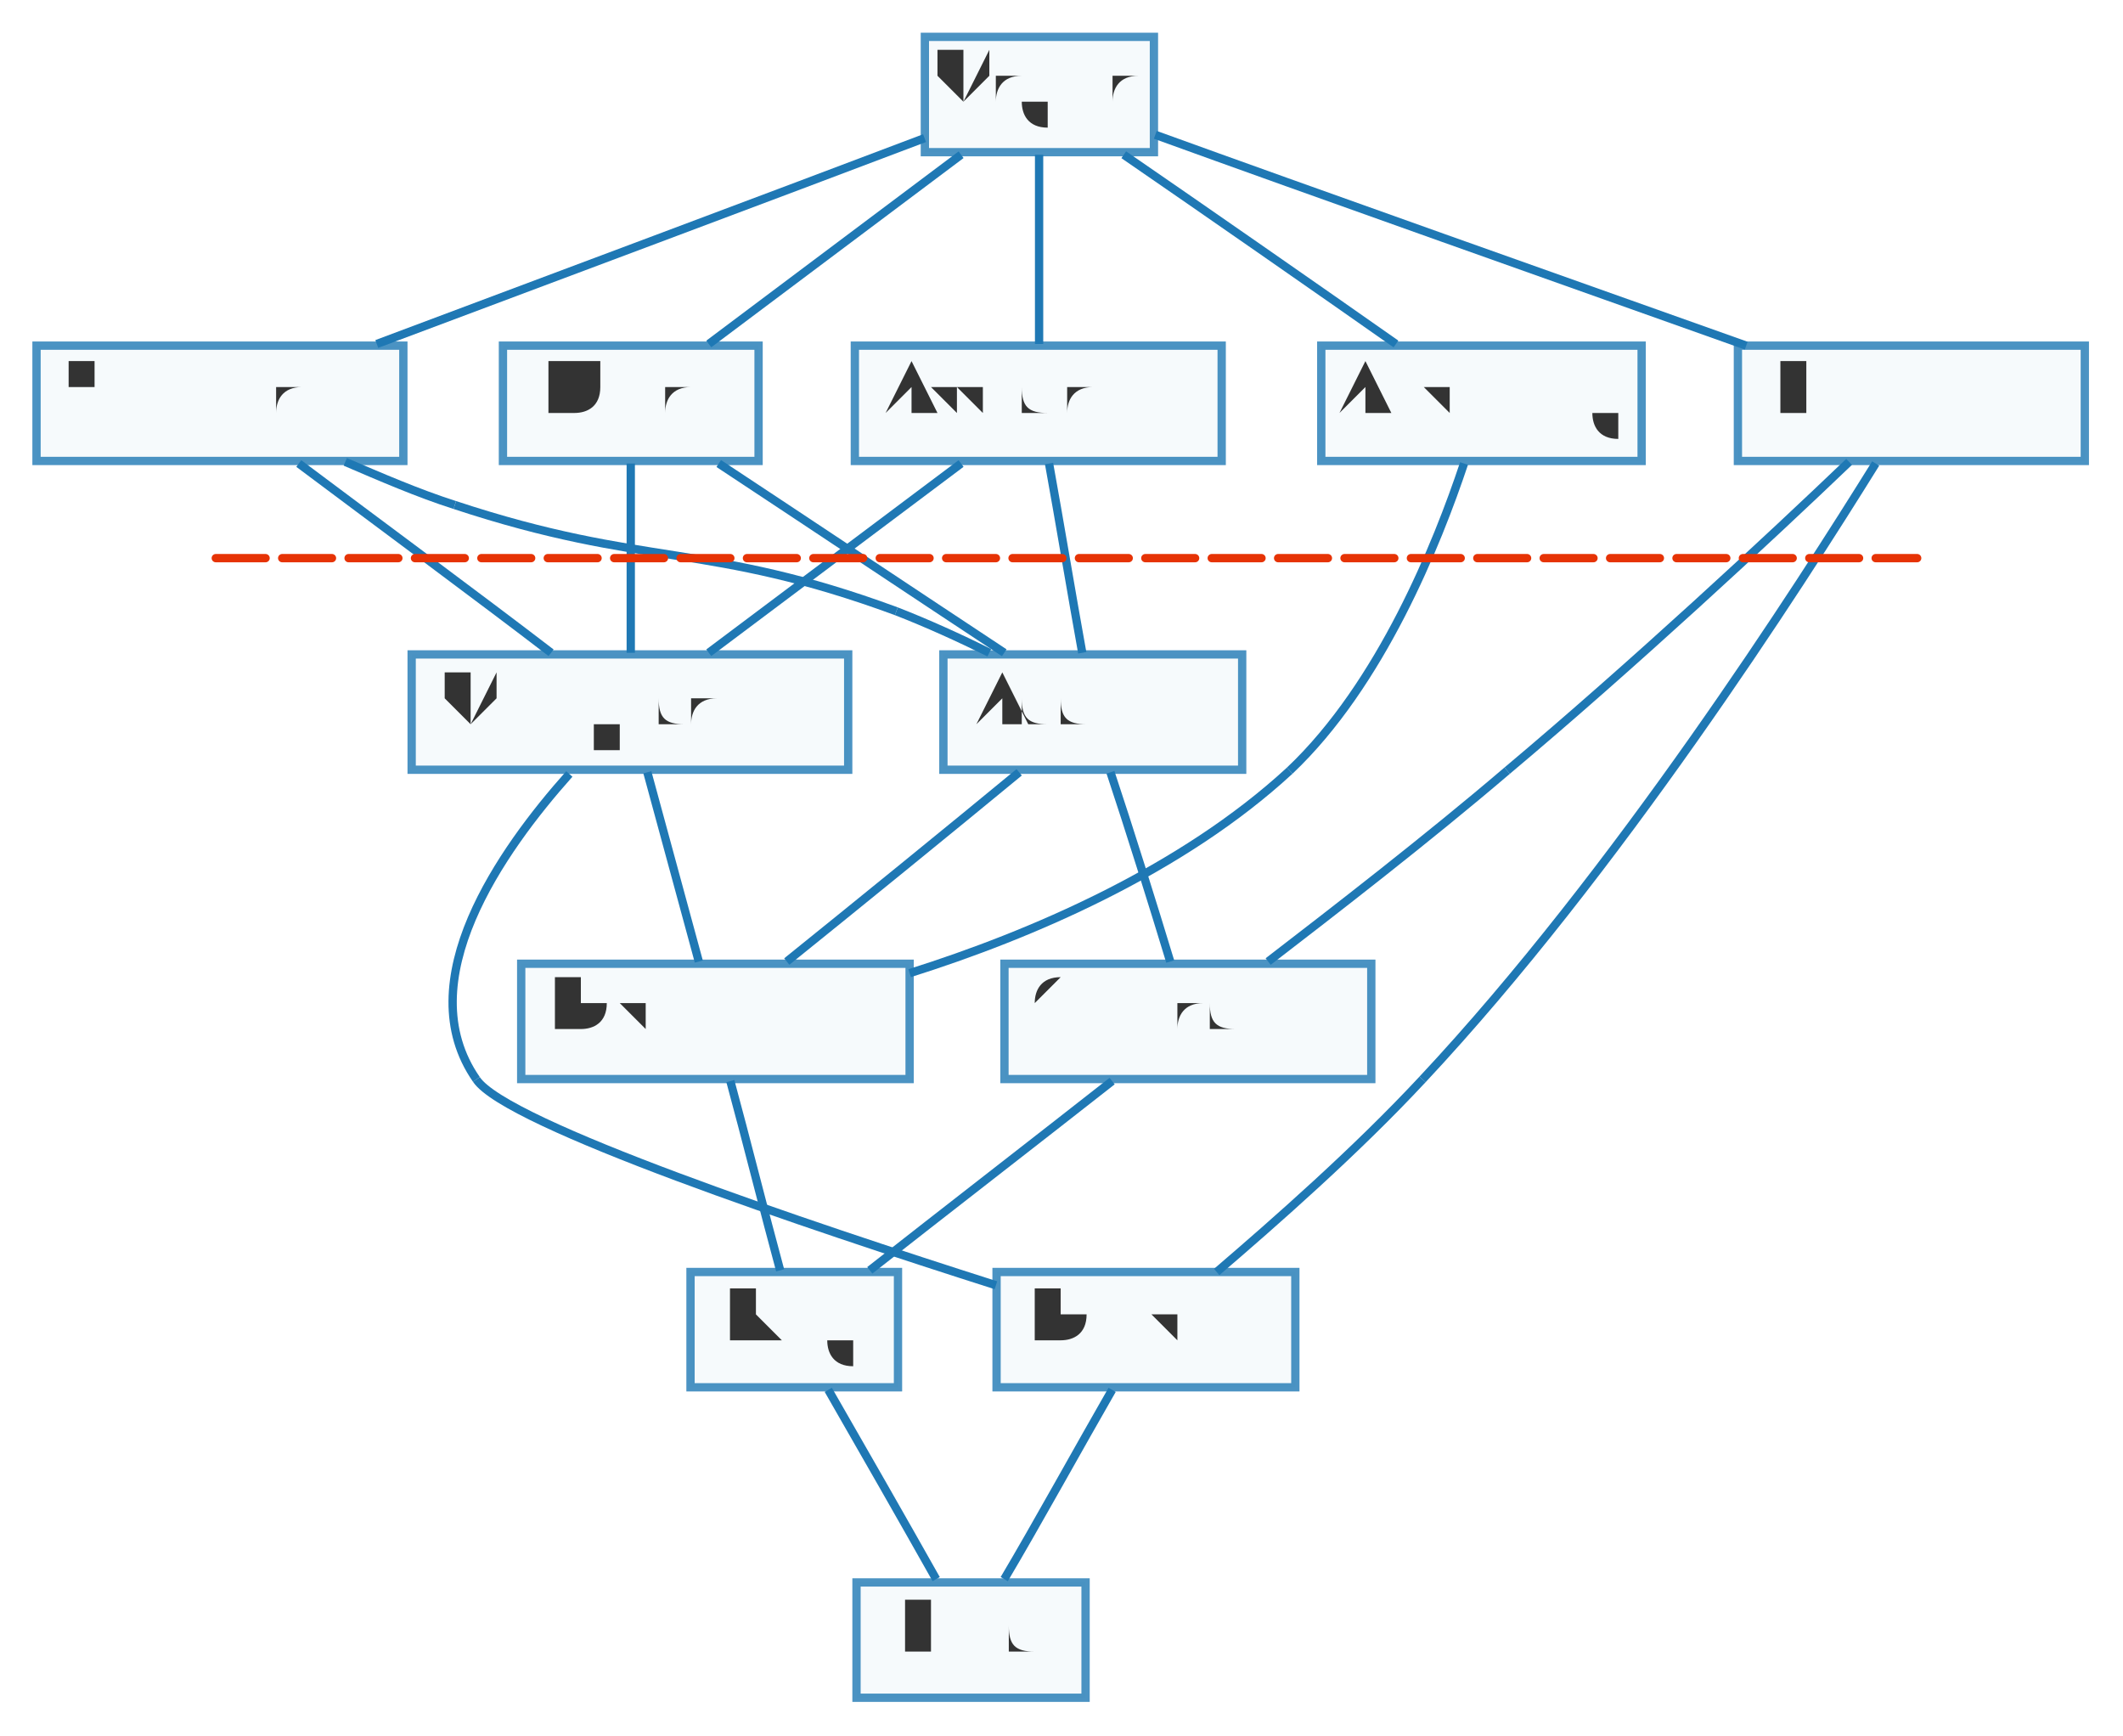
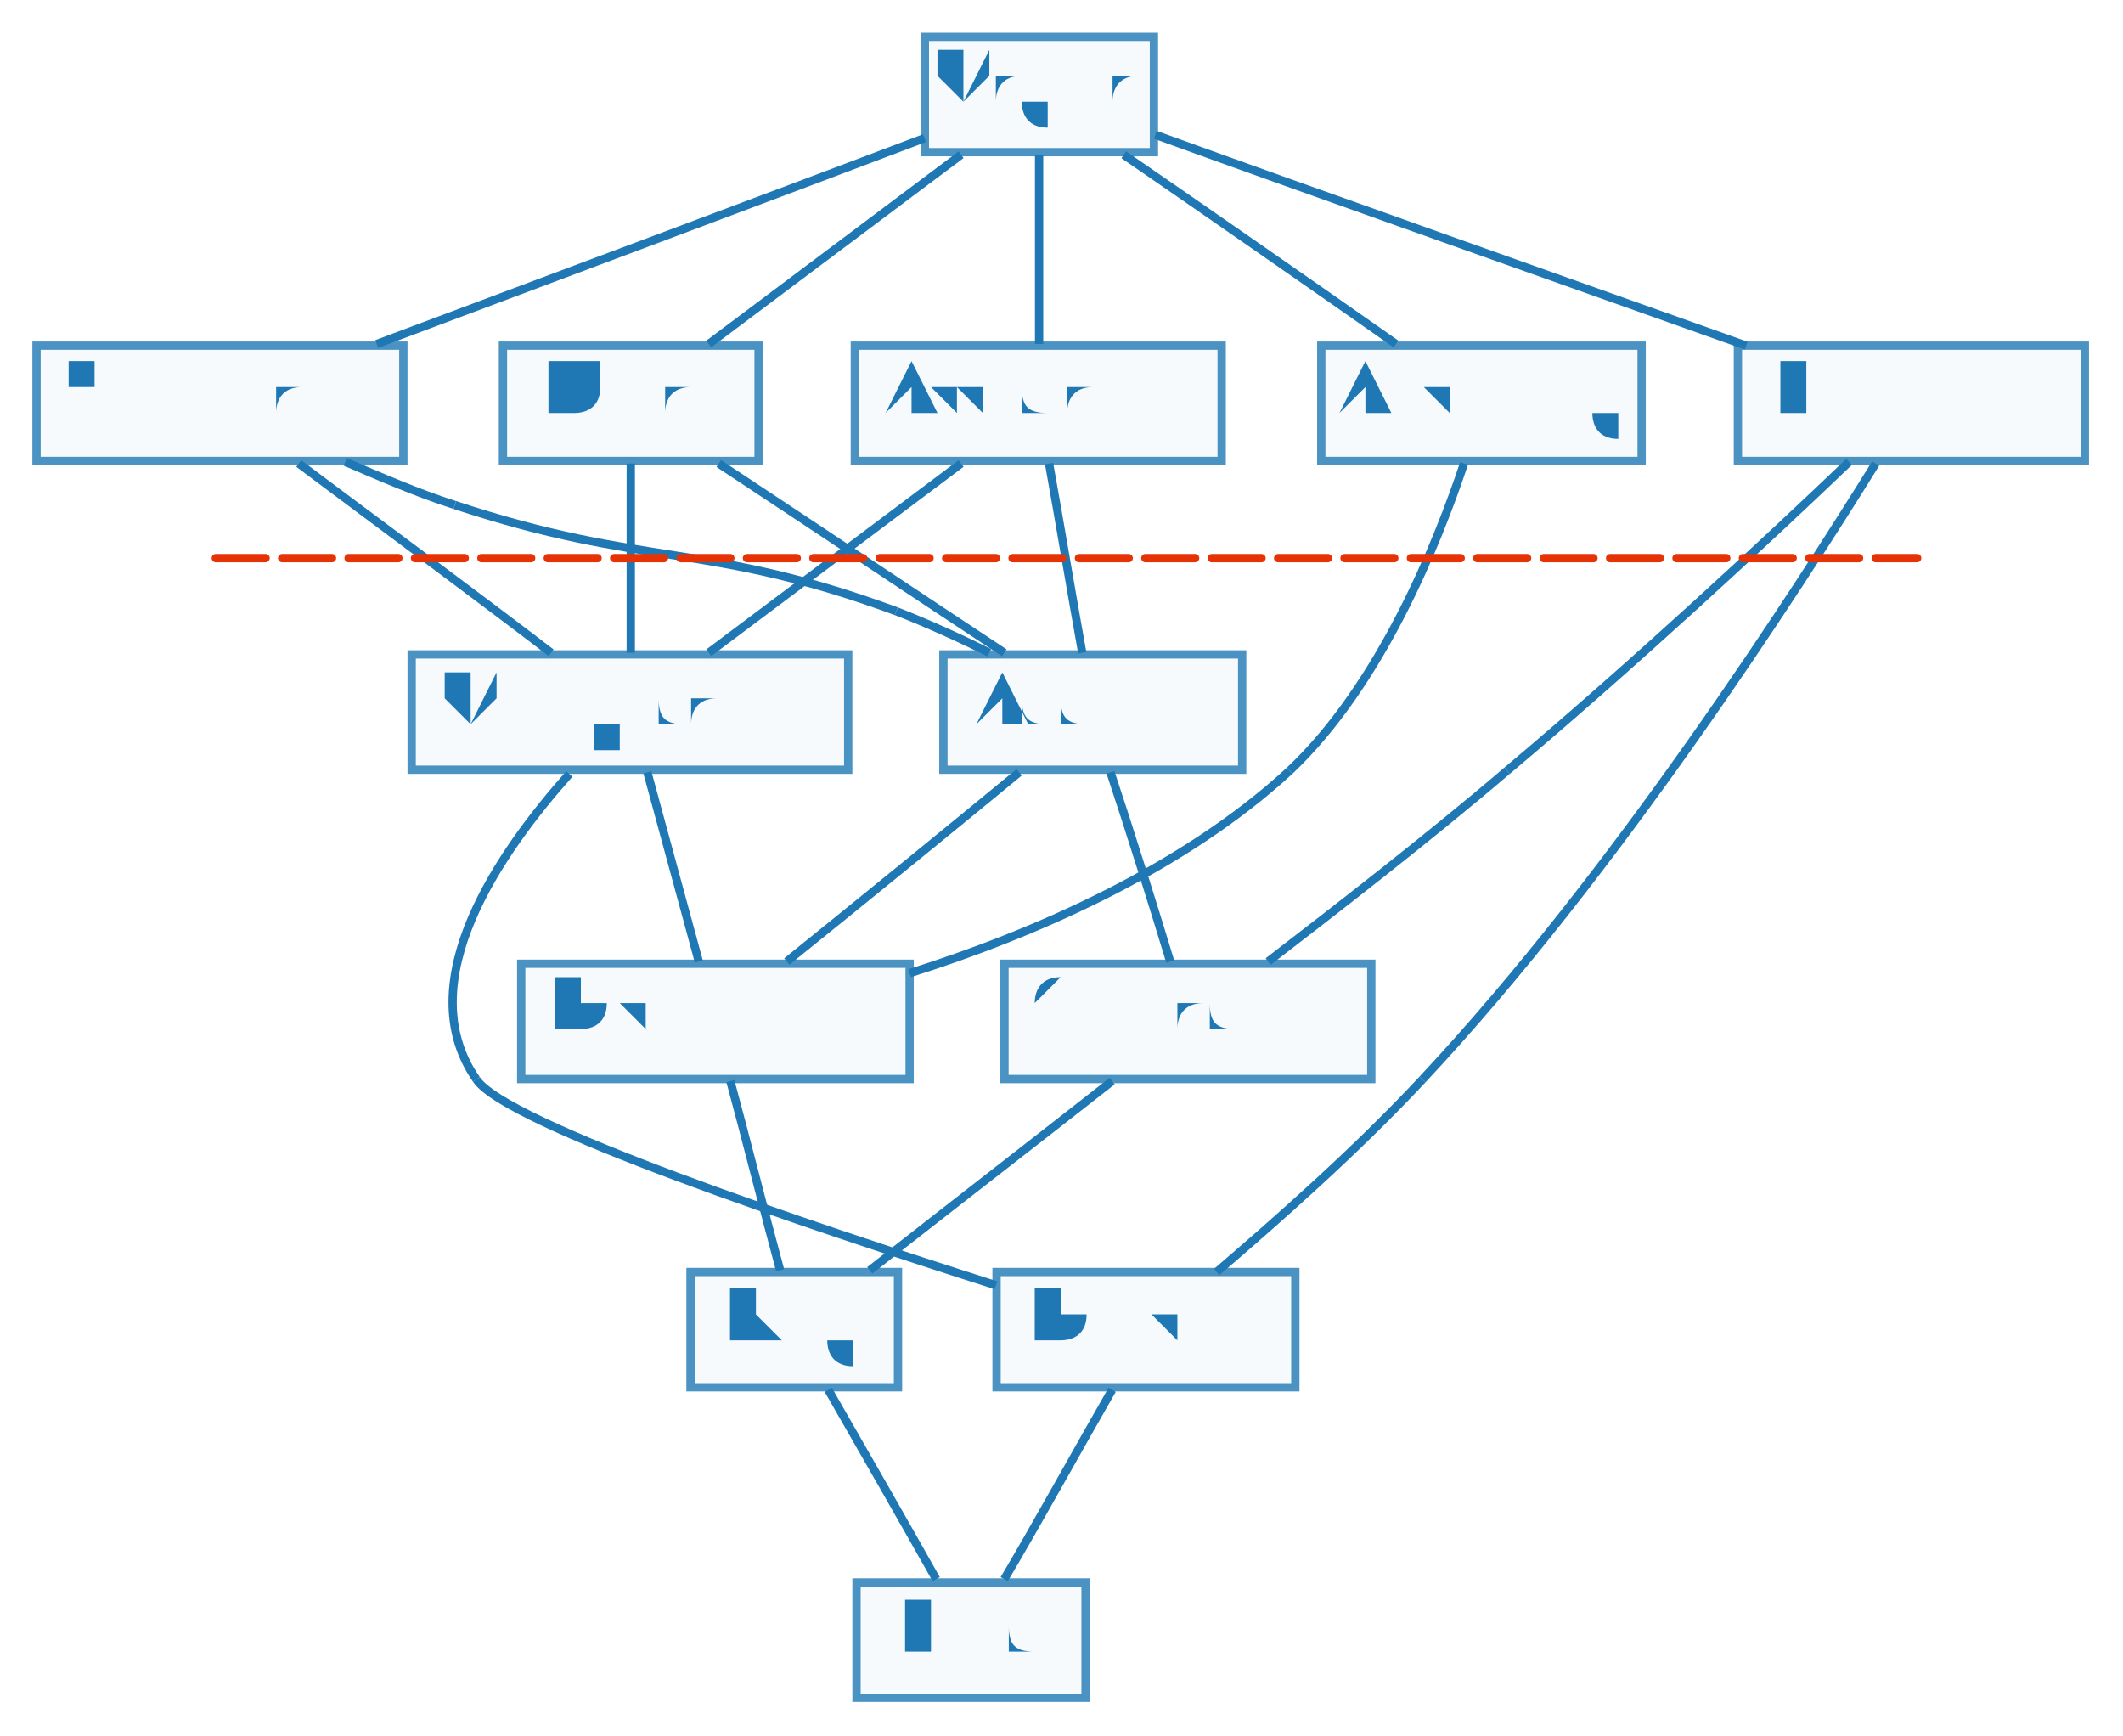
<svg xmlns="http://www.w3.org/2000/svg" height="300.0" viewBox="-0.639 -0.522 1.279 1.045" width="367.035">
  <g stroke-opacity="1.0" fill-opacity="0.0" stroke="#1f78b4" stroke-width="5.0e-3" fill="#000000">
    <path d="M -0.06,-0.429 C -0.104,-0.396 -0.168,-0.348 -0.212,-0.315" />
  </g>
  <g stroke-opacity="1.0" fill-opacity="0.0" stroke="#1f78b4" stroke-width="5.0e-3" fill="#000000">
    <path d="M -0.013,-0.429 C -0.013,-0.396 -0.013,-0.348 -0.013,-0.315" />
  </g>
  <g stroke-opacity="1.0" fill-opacity="0.0" stroke="#1f78b4" stroke-width="5.0e-3" fill="#000000">
    <path d="M -0.082,-0.439 C -0.169,-0.406 -0.316,-0.351 -0.412,-0.315" />
  </g>
  <g stroke-opacity="1.0" fill-opacity="0.0" stroke="#1f78b4" stroke-width="5.0e-3" fill="#000000">
    <path d="M 0.057,-0.441 C 0.148,-0.408 0.309,-0.351 0.413,-0.314" />
  </g>
  <g stroke-opacity="1.0" fill-opacity="0.0" stroke="#1f78b4" stroke-width="5.0e-3" fill="#000000">
    <path d="M 0.038,-0.429 C 0.086,-0.396 0.155,-0.348 0.202,-0.315" />
  </g>
  <g stroke-opacity="1.0" fill-opacity="0.0" stroke="#1f78b4" stroke-width="5.0e-3" fill="#000000">
    <path d="M -0.206,-0.243 C -0.156,-0.210 -0.084,-0.162 -0.034,-0.129" />
  </g>
  <g stroke-opacity="1.0" fill-opacity="0.0" stroke="#1f78b4" stroke-width="5.0e-3" fill="#000000">
    <path d="M -0.259,-0.243 C -0.259,-0.210 -0.259,-0.162 -0.259,-0.129" />
  </g>
  <g stroke-opacity="1.0" fill-opacity="0.0" stroke="#1f78b4" stroke-width="5.0e-3" fill="#000000">
    <path d="M -0.007,-0.243 C -0.001,-0.210 0.007,-0.162 0.013,-0.129" />
  </g>
  <g stroke-opacity="1.0" fill-opacity="0.0" stroke="#1f78b4" stroke-width="5.0e-3" fill="#000000">
    <path d="M -0.06,-0.243 C -0.104,-0.210 -0.168,-0.162 -0.212,-0.129" />
  </g>
  <g stroke-opacity="1.0" fill-opacity="0.0" stroke="#1f78b4" stroke-width="5.0e-3" fill="#000000">
    <path d="M -0.431,-0.244 C -0.41,-0.235 -0.387,-0.225 -0.365,-0.218" />
  </g>
  <g stroke-opacity="1.0" fill-opacity="0.0" stroke="#1f78b4" stroke-width="5.0e-3" fill="#000000">
    <path d="M -0.365,-0.218 C -0.25,-0.180 -0.213,-0.196 -0.099,-0.154" />
  </g>
  <g stroke-opacity="1.0" fill-opacity="0.0" stroke="#1f78b4" stroke-width="5.0e-3" fill="#000000">
    <path d="M -0.099,-0.154 C -0.081,-0.147 -0.061,-0.138 -0.043,-0.129" />
  </g>
  <g stroke-opacity="1.0" fill-opacity="0.0" stroke="#1f78b4" stroke-width="5.0e-3" fill="#000000">
    <path d="M -0.459,-0.243 C -0.415,-0.210 -0.35,-0.162 -0.307,-0.129" />
  </g>
  <g stroke-opacity="1.0" fill-opacity="0.0" stroke="#1f78b4" stroke-width="5.0e-3" fill="#000000">
    <path d="M 0.475,-0.244 C 0.428,-0.199 0.344,-0.121 0.269,-0.058" />
  </g>
  <g stroke-opacity="1.0" fill-opacity="0.0" stroke="#1f78b4" stroke-width="5.0e-3" fill="#000000">
    <path d="M 0.269,-0.058 C 0.221,-0.017 0.164,0.027 0.125,0.057" />
  </g>
  <g stroke-opacity="1.0" fill-opacity="0.0" stroke="#1f78b4" stroke-width="5.0e-3" fill="#000000">
    <path d="M 0.491,-0.243 C 0.445,-0.169 0.335,0.003 0.218,0.128" />
  </g>
  <g stroke-opacity="1.0" fill-opacity="0.0" stroke="#1f78b4" stroke-width="5.0e-3" fill="#000000">
    <path d="M 0.218,0.128 C 0.178,0.171 0.129,0.214 0.094,0.244" />
  </g>
  <g stroke-opacity="1.0" fill-opacity="0.0" stroke="#1f78b4" stroke-width="5.0e-3" fill="#000000">
    <path d="M 0.243,-0.243 C 0.227,-0.195 0.193,-0.110 0.138,-0.058" />
  </g>
  <g stroke-opacity="1.0" fill-opacity="0.0" stroke="#1f78b4" stroke-width="5.0e-3" fill="#000000">
    <path d="M 0.138,-0.058 C 0.073,0.002 -0.018,0.041 -0.091,0.064" />
  </g>
  <g stroke-opacity="1.0" fill-opacity="0.0" stroke="#1f78b4" stroke-width="5.0e-3" fill="#000000">
    <path d="M 0.03,-0.057 C 0.041,-0.024 0.056,0.024 0.066,0.057" />
  </g>
  <g stroke-opacity="1.0" fill-opacity="0.0" stroke="#1f78b4" stroke-width="5.0e-3" fill="#000000">
    <path d="M -0.025,-0.057 C -0.065,-0.024 -0.124,0.024 -0.165,0.057" />
  </g>
  <g stroke-opacity="1.0" fill-opacity="0.0" stroke="#1f78b4" stroke-width="5.0e-3" fill="#000000">
    <path d="M 0.031,0.129 C -0.011,0.162 -0.073,0.210 -0.115,0.243" />
  </g>
  <g stroke-opacity="1.0" fill-opacity="0.0" stroke="#1f78b4" stroke-width="5.0e-3" fill="#000000">
    <path d="M -0.296,-0.056 C -0.337,-0.010 -0.393,0.069 -0.352,0.128" />
  </g>
  <g stroke-opacity="1.0" fill-opacity="0.0" stroke="#1f78b4" stroke-width="5.0e-3" fill="#000000">
    <path d="M -0.352,0.128 C -0.334,0.155 -0.152,0.216 -0.039,0.252" />
  </g>
  <g stroke-opacity="1.0" fill-opacity="0.0" stroke="#1f78b4" stroke-width="5.0e-3" fill="#000000">
    <path d="M -0.249,-0.057 C -0.24,-0.024 -0.227,0.024 -0.218,0.057" />
  </g>
  <g stroke-opacity="1.0" fill-opacity="0.0" stroke="#1f78b4" stroke-width="5.0e-3" fill="#000000">
    <path d="M 0.031,0.315 C 0.012,0.348 -0.015,0.397 -0.034,0.429" />
  </g>
  <g stroke-opacity="1.0" fill-opacity="0.0" stroke="#1f78b4" stroke-width="5.0e-3" fill="#000000">
    <path d="M -0.199,0.129 C -0.19,0.162 -0.178,0.210 -0.169,0.243" />
  </g>
  <g stroke-opacity="1.0" fill-opacity="0.0" stroke="#1f78b4" stroke-width="5.0e-3" fill="#000000">
    <path d="M -0.14,0.315 C -0.121,0.348 -0.093,0.397 -0.075,0.429" />
  </g>
  <g stroke-opacity="0.8" fill-opacity="0.1" stroke="#1f78b4" stroke-width="5.0e-3" fill="#a6cee3">
    <rect height="6.946298387924843e-2" width="0.138" x="-8.181419517777266e-2" y="-0.5" />
  </g>
  <g stroke-opacity="0.8" fill-opacity="0.1" stroke="#1f78b4" stroke-width="5.0e-3" fill="#a6cee3">
    <rect height="6.946298387924854e-2" width="0.154" x="-0.336" y="-0.314" />
  </g>
  <g stroke-opacity="0.8" fill-opacity="0.1" stroke="#1f78b4" stroke-width="5.0e-3" fill="#a6cee3">
    <rect height="6.946298387924854e-2" width="0.221" x="-0.124" y="-0.314" />
  </g>
  <g stroke-opacity="0.8" fill-opacity="0.1" stroke="#1f78b4" stroke-width="5.0e-3" fill="#a6cee3">
    <rect height="6.946298387924854e-2" width="0.221" x="-0.617" y="-0.314" />
  </g>
  <g stroke-opacity="0.8" fill-opacity="0.1" stroke="#1f78b4" stroke-width="5.0e-3" fill="#a6cee3">
    <rect height="6.946298387924854e-2" width="0.209" x="0.408" y="-0.314" />
  </g>
  <g stroke-opacity="0.8" fill-opacity="0.1" stroke="#1f78b4" stroke-width="5.0e-3" fill="#a6cee3">
    <rect height="6.946298387924854e-2" width="0.193" x="0.157" y="-0.314" />
  </g>
  <g stroke-opacity="0.8" fill-opacity="0.1" stroke="#1f78b4" stroke-width="5.0e-3" fill="#a6cee3">
    <rect height="6.946298387924843e-2" width="0.18" x="-7.065160453469976e-2" y="-0.128" />
  </g>
  <g stroke-opacity="0.8" fill-opacity="0.1" stroke="#1f78b4" stroke-width="5.0e-3" fill="#a6cee3">
    <rect height="6.94629838792486e-2" width="0.221" x="-3.386645246522468e-2" y="5.832220967245083e-2" />
  </g>
  <g stroke-opacity="0.8" fill-opacity="0.1" stroke="#1f78b4" stroke-width="5.0e-3" fill="#a6cee3">
    <rect height="6.946298387924843e-2" width="0.263" x="-0.391" y="-0.128" />
  </g>
  <g stroke-opacity="0.8" fill-opacity="0.1" stroke="#1f78b4" stroke-width="5.0e-3" fill="#a6cee3">
    <rect height="6.946298387924843e-2" width="0.18" x="-3.862484715845449e-2" y="0.244" />
  </g>
  <g stroke-opacity="0.8" fill-opacity="0.1" stroke="#1f78b4" stroke-width="5.0e-3" fill="#a6cee3">
    <rect height="6.94629838792486e-2" width="0.234" x="-0.325" y="5.832220967245083e-2" />
  </g>
  <g stroke-opacity="0.8" fill-opacity="0.1" stroke="#1f78b4" stroke-width="5.0e-3" fill="#a6cee3">
    <rect height="6.946298387924843e-2" width="0.125" x="-0.223" y="0.244" />
  </g>
  <g stroke-opacity="0.8" fill-opacity="0.1" stroke="#1f78b4" stroke-width="5.0e-3" fill="#a6cee3">
    <rect height="6.946298387924843e-2" width="0.138" x="-0.123" y="0.431" />
  </g>
-   <g fill-opacity="1.0" font-size="4.0e-2" stroke="none" stroke-width="0.0" fill="#333333" text-anchor="middle">
+   <g fill-opacity="1.0" font-size="4.0e-2" stroke="none" stroke-width="0.0" fill="#1f78b4" text-anchor="middle">
    <text x="-1.2803906872582704e-2" y="-0.459">Magma</text>
    <text x="-0.259" y="-0.273">Unital</text>
    <text x="-1.2803906872582704e-2" y="-0.273">Associative</text>
    <text x="-0.506" y="-0.273">Commutative</text>
    <text x="0.512" y="-0.273">Invertible</text>
    <text x="0.253" y="-0.273">Absorbing</text>
    <text x="1.9222850503662348e-2" y="-8.663620494917346e-2">Additive</text>
    <text x="7.687101378090355e-2" y="9.947119827497686e-2">Subtractive</text>
    <text x="-0.259" y="-8.663620494917346e-2">Multiplicative</text>
    <text x="5.124960787990751e-2" y="0.286">Divisive</text>
    <text x="-0.208" y="9.947119827497686e-2">Distributive</text>
    <text x="-0.16" y="0.286">Ring</text>
    <text x="-5.443869146170133e-2" y="0.472">Field</text>
  </g>
  <g stroke-opacity="1.0" stroke="#e63305" stroke-width="5.0e-3" fill="none" stroke-linecap="round" stroke-dasharray="3.0e-2 1.0e-2">
    <polyline points="-0.509,-0.186 0.516,-0.186" />
  </g>
</svg>
